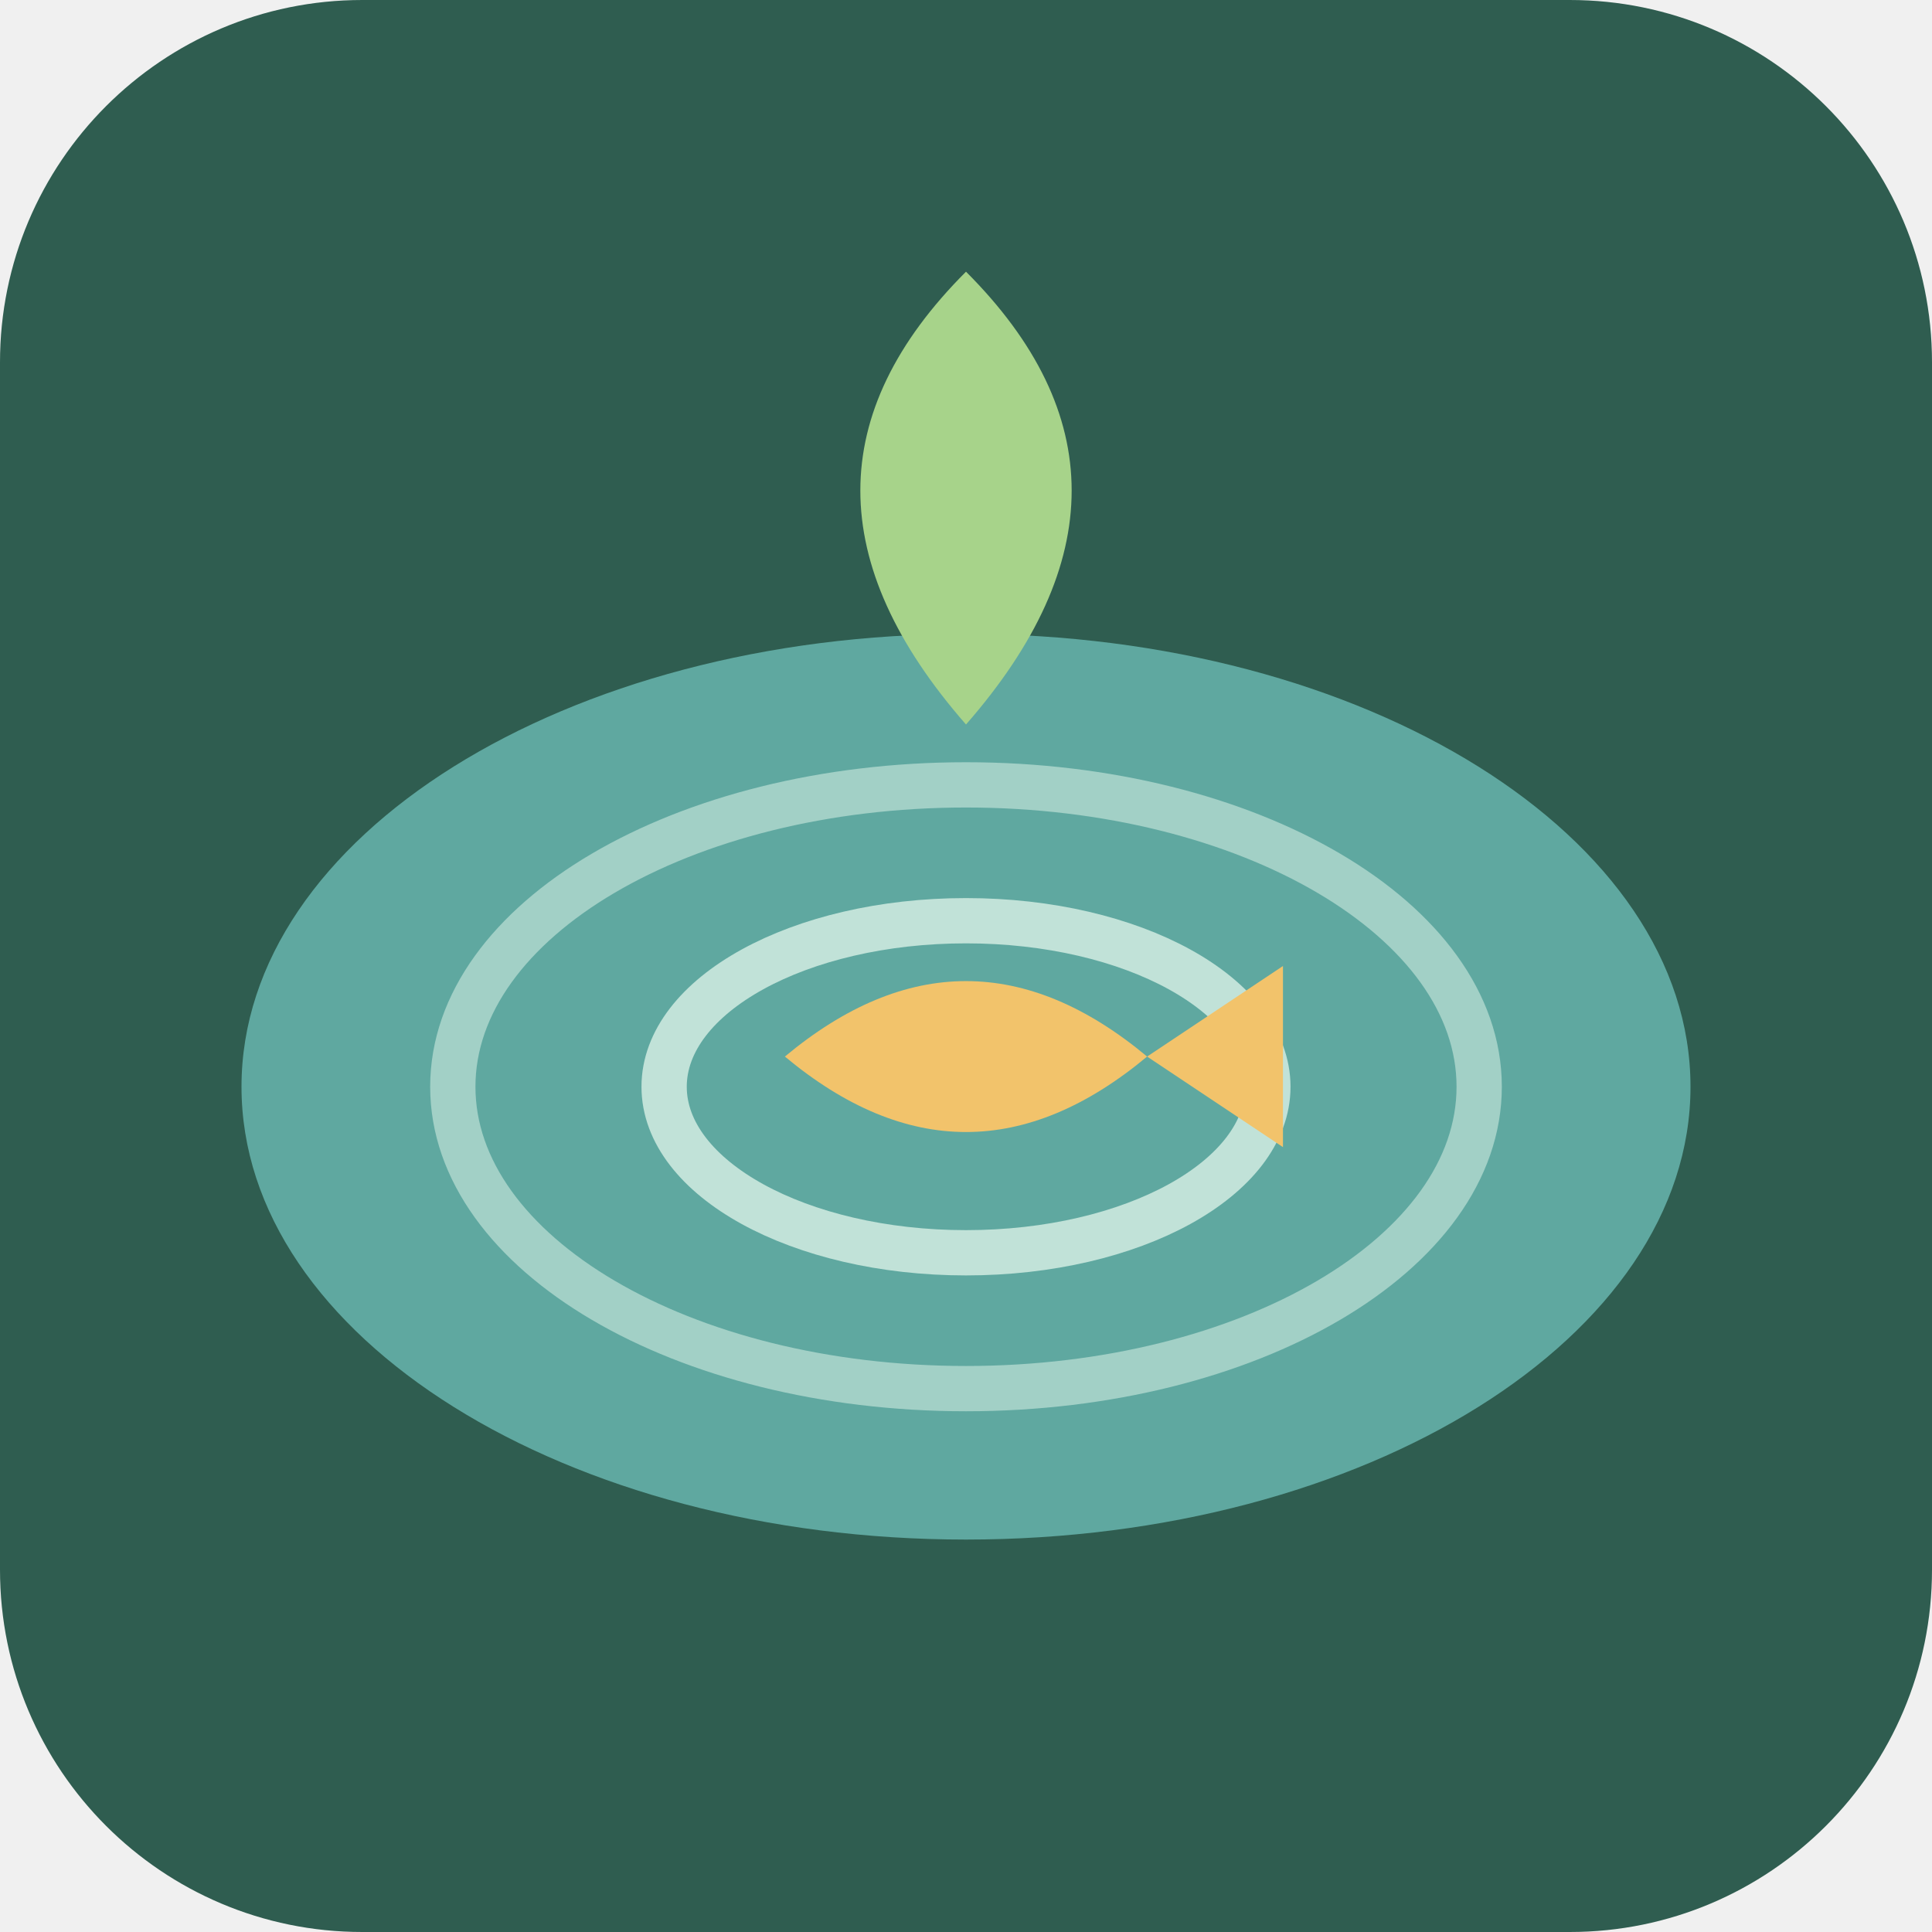
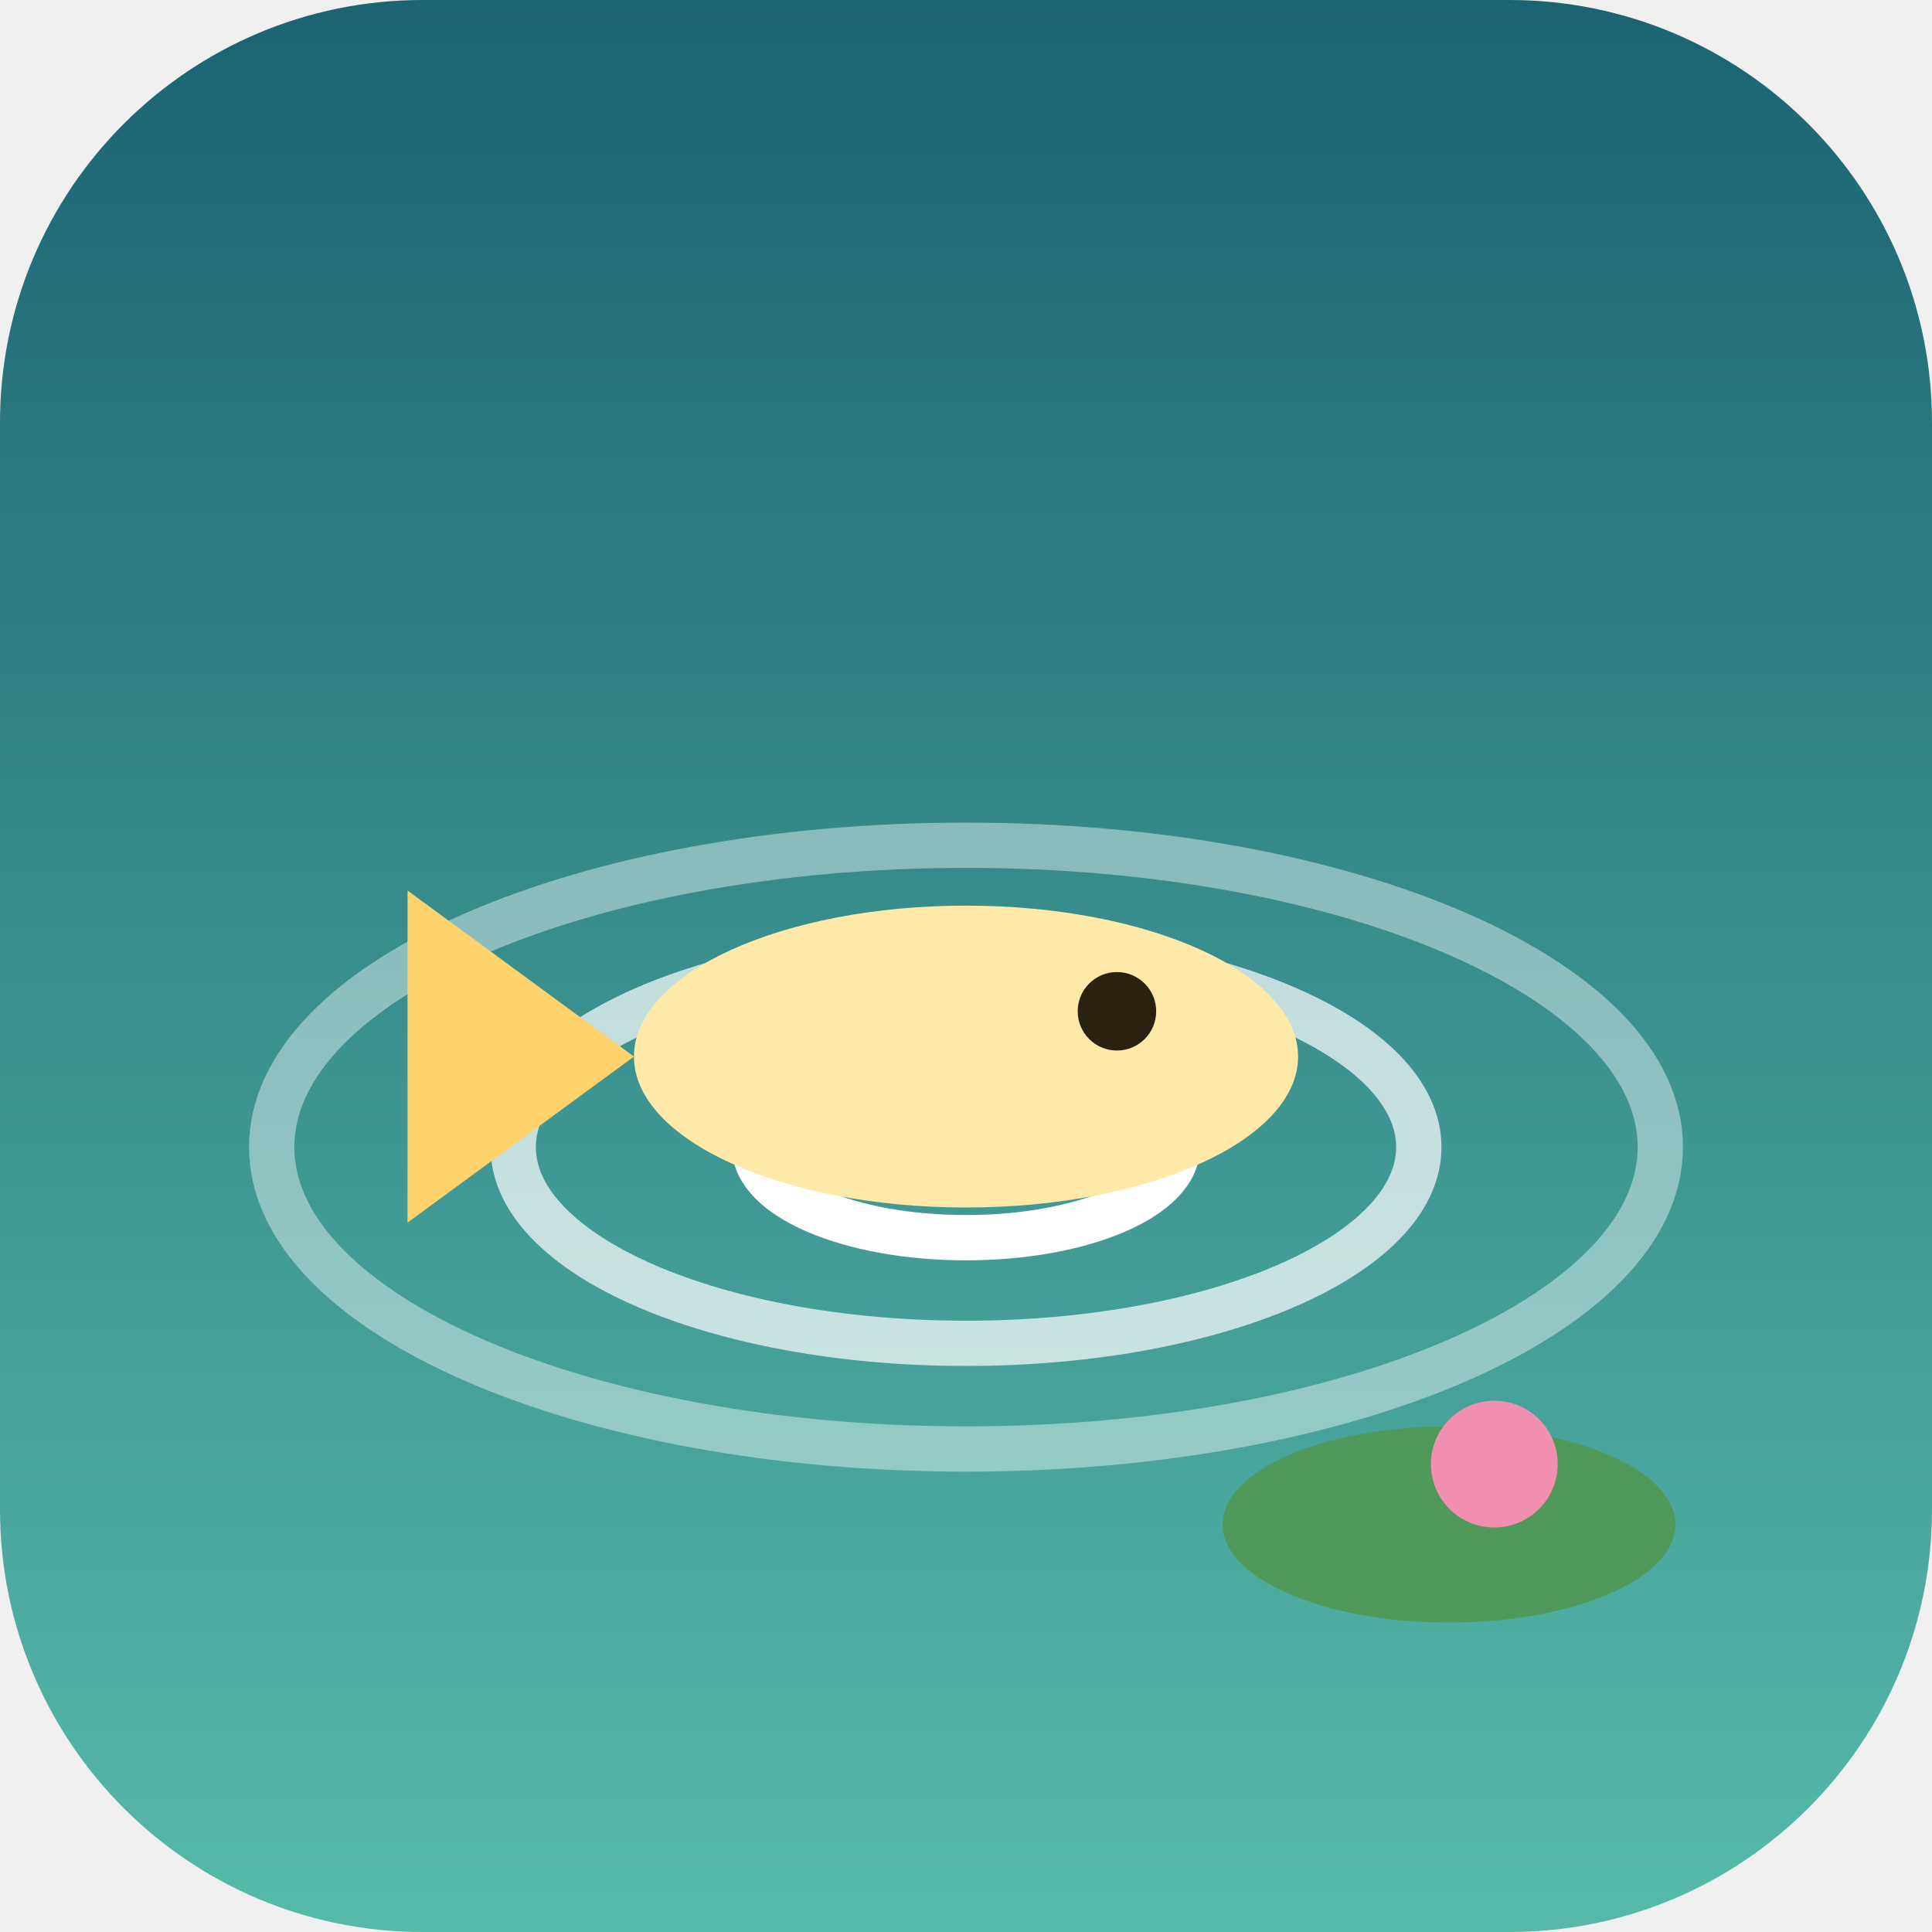
<svg xmlns="http://www.w3.org/2000/svg" width="128" height="128" viewBox="0 0 128 128">
-   <rect width="128" height="128" rx="24" fill="#2f5d50" />
-   <ellipse cx="64" cy="72" rx="48" ry="30" fill="#5fa8a0" />
-   <ellipse cx="64" cy="72" rx="34" ry="20" fill="none" stroke="#d9f0e6" stroke-width="3" opacity="0.55" />
-   <ellipse cx="64" cy="72" rx="20" ry="11" fill="none" stroke="#d9f0e6" stroke-width="3" opacity="0.8" />
-   <path d="M52 70 q12 -10 24 0 q-12 10 -24 0 z M76 70 l9 -6 v12 z" fill="#f2c36b" />
-   <path d="M64 18 q-14 14 0 30 q14 -16 0 -30 z" fill="#a7d38a" />
+   <defs>
+     <linearGradient id="water" x1="0" y1="0" x2="0" y2="1">
+       <stop offset="0" stop-color="#1b6373" />
+       <stop offset="1" stop-color="#57baa8" />
+     </linearGradient>
+   </defs>
+   <rect width="128" height="128" rx="28" fill="url(#water)" />
+   <ellipse cx="64" cy="76" rx="14" ry="6" fill="none" stroke="#ffffff" stroke-opacity="1.0" stroke-width="3" />
+   <ellipse cx="64" cy="76" rx="30" ry="13" fill="none" stroke="#ffffff" stroke-opacity="0.7" stroke-width="3" />
+   <ellipse cx="64" cy="76" rx="46" ry="20" fill="none" stroke="#ffffff" stroke-opacity="0.42" stroke-width="3" />
+   <polygon points="42,70 27,59 27,81" fill="#ffd36b" />
+   <ellipse cx="64" cy="70" rx="22" ry="10" fill="#ffe9a8" />
+   <circle cx="74" cy="67" r="2.6" fill="#2a2110" />
+   <ellipse cx="96" cy="101" rx="15" ry="6.5" fill="#4f9a5a" />
+   <circle cx="99" cy="97" r="4.2" fill="#f08fb0" />
</svg>
